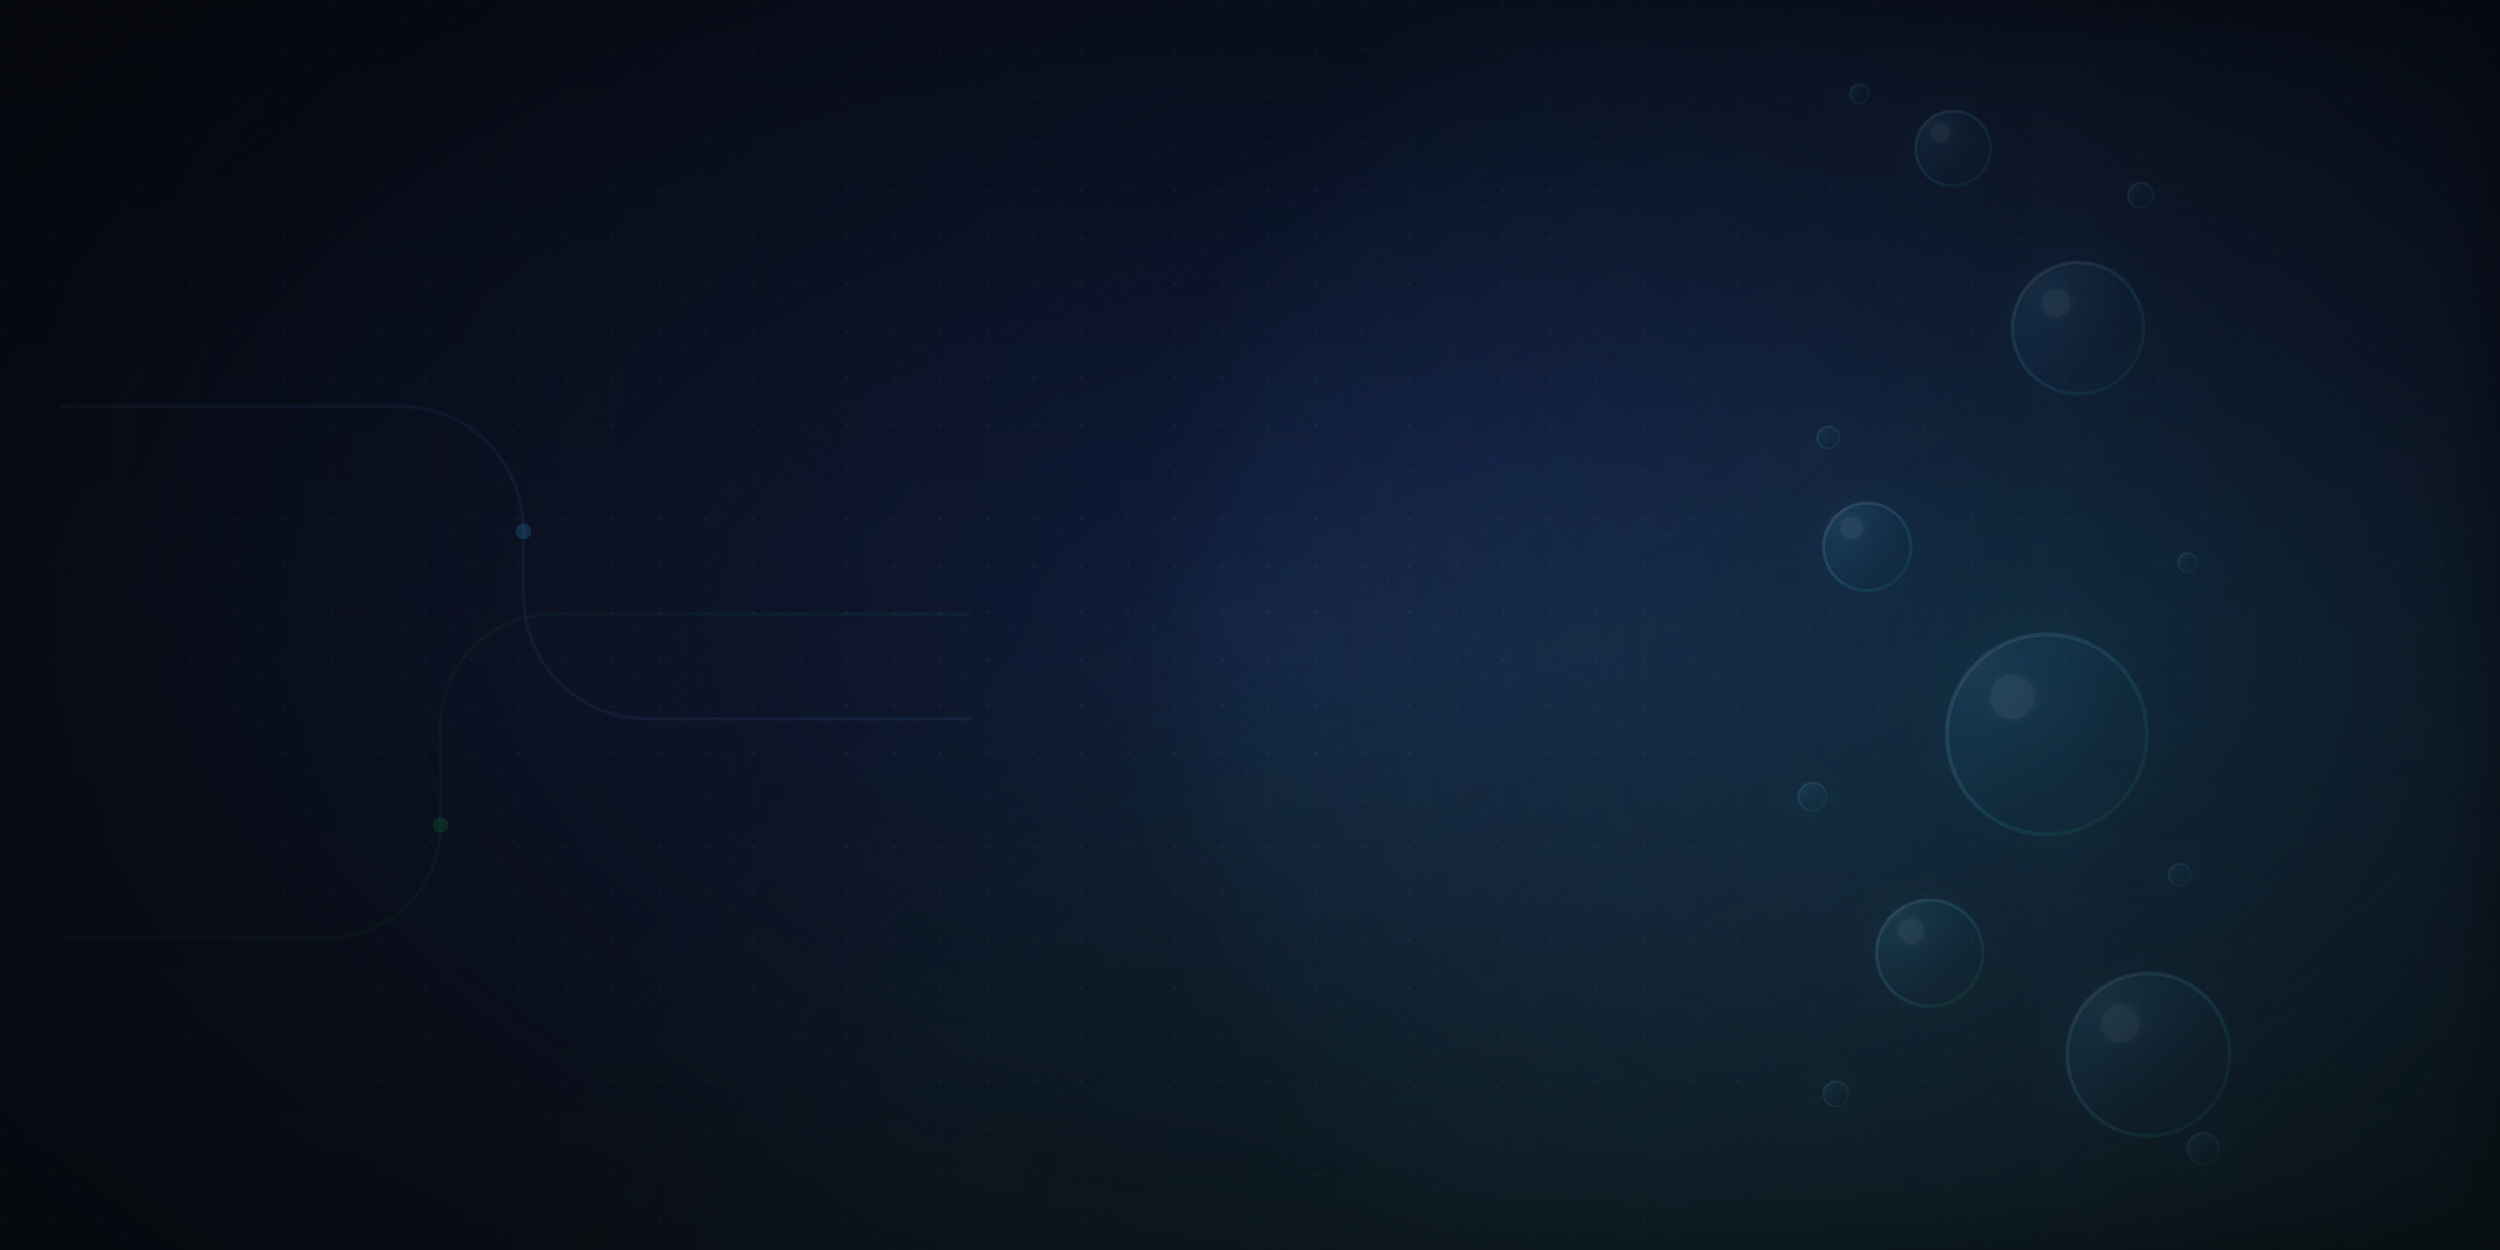
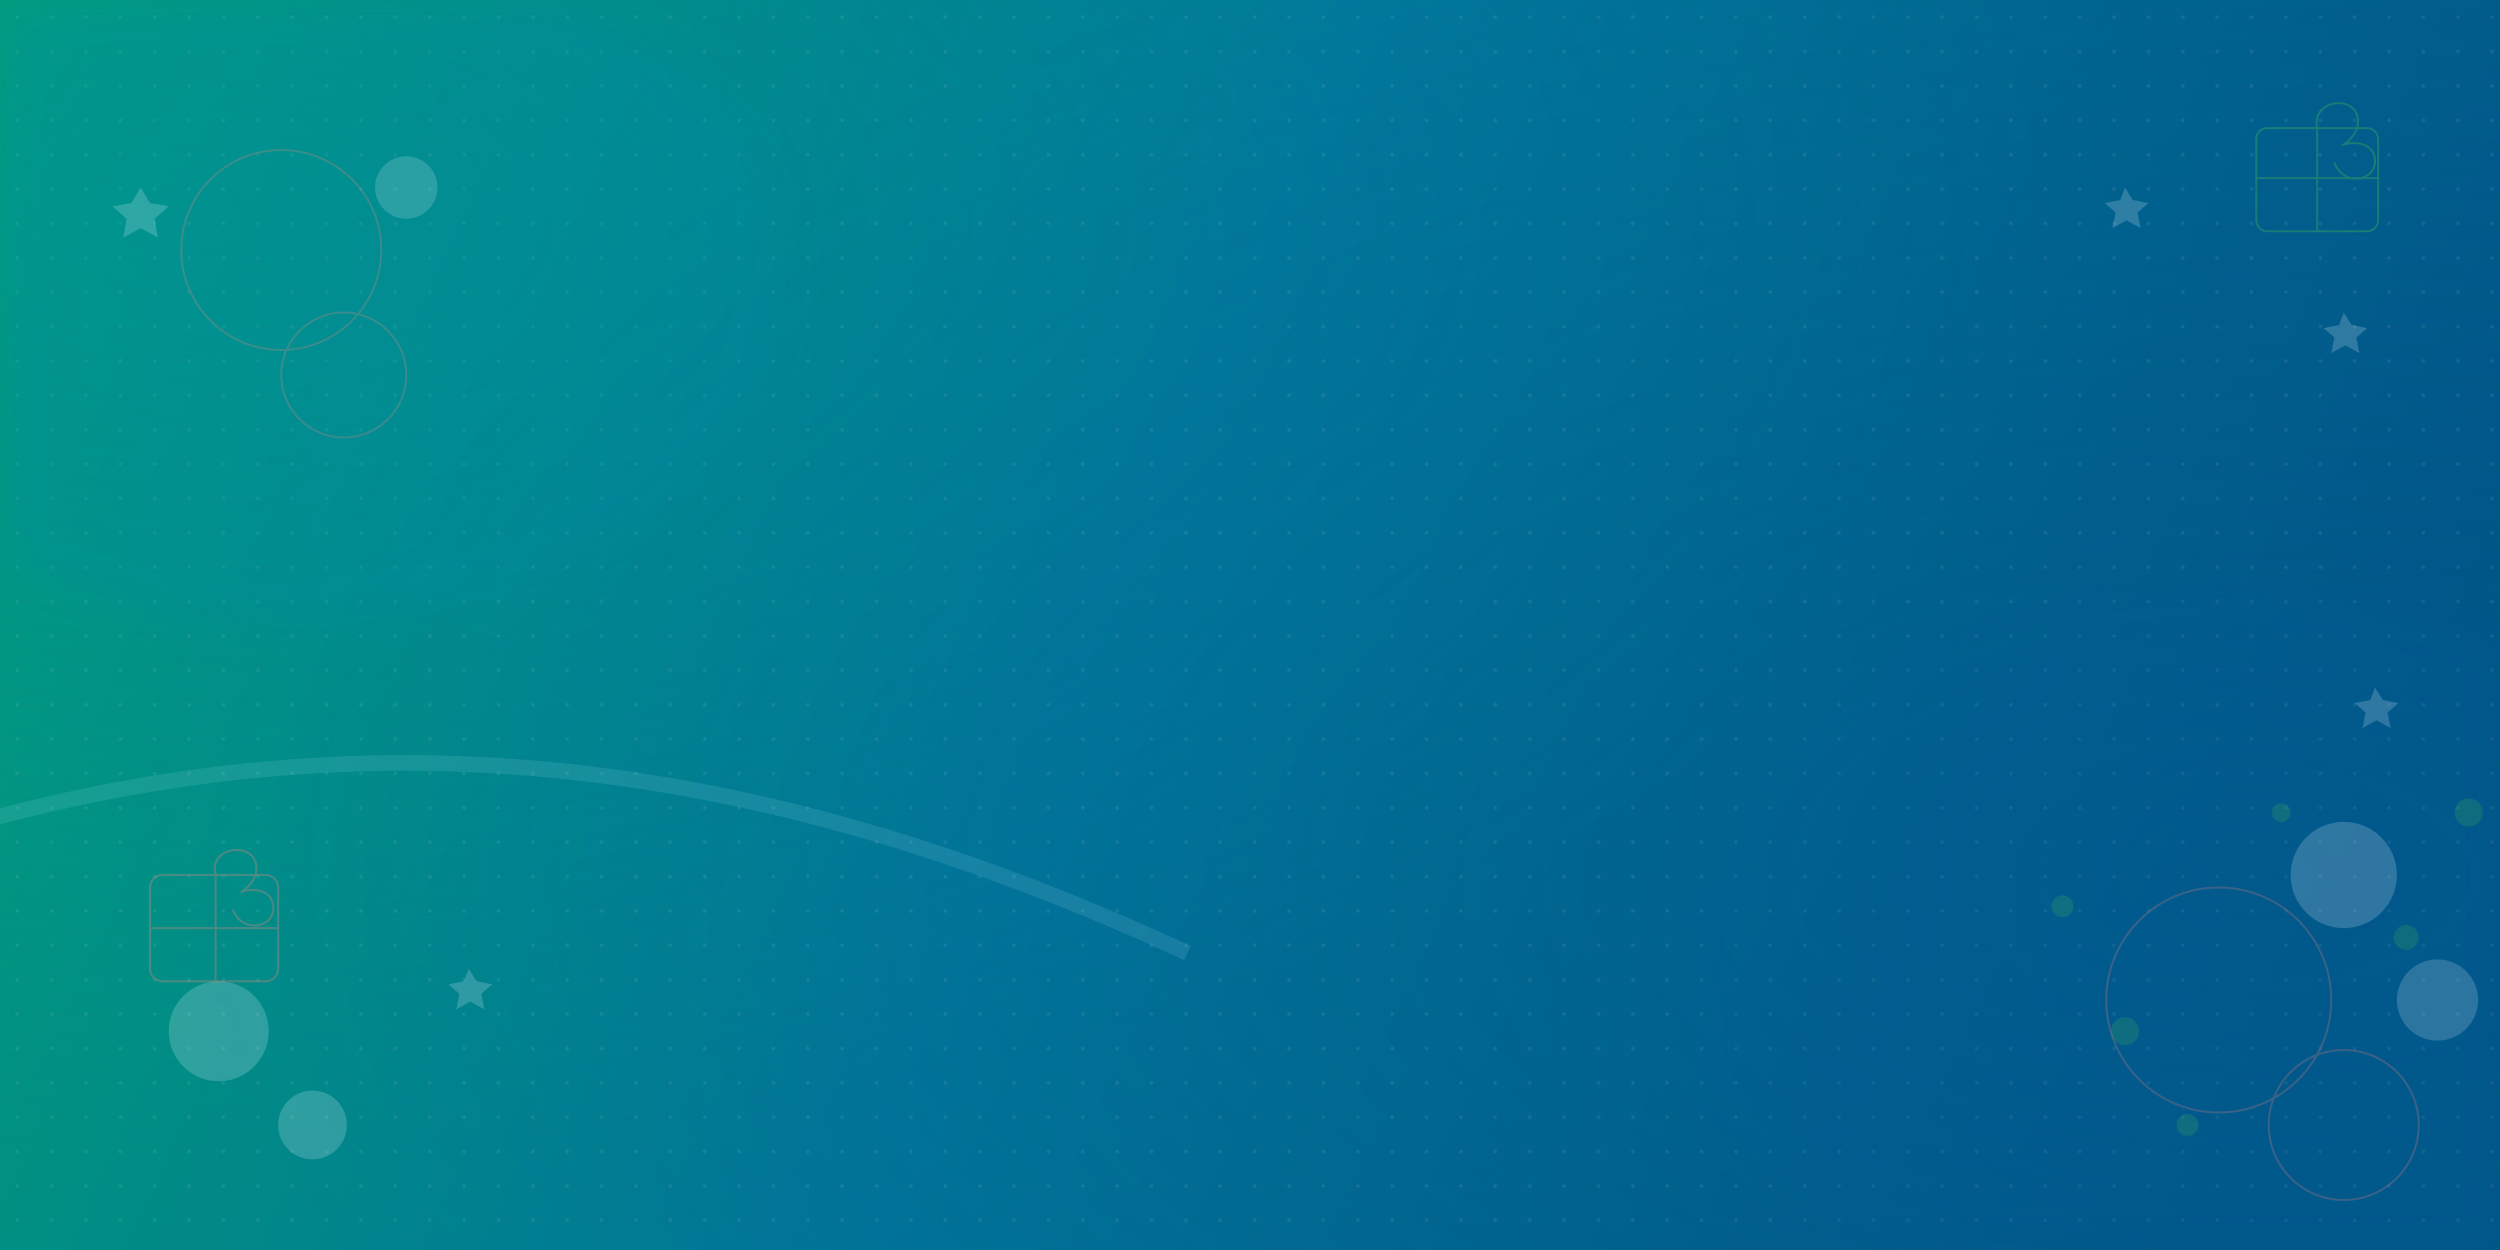
- <svg xmlns="http://www.w3.org/2000/svg" width="1600" height="800" viewBox="0 0 1600 800" preserveAspectRatio="xMidYMid slice" fill="none" role="img" aria-label="Unified dark parallax background with bubbles rising on the right">
+ <svg xmlns="http://www.w3.org/2000/svg" width="1600" height="800" viewBox="0 0 1600 800" preserveAspectRatio="xMidYMid slice" fill="none" role="img" aria-label="Festive dark parallax background with right-side sparkles and gifts">
  <defs>
-     <linearGradient id="base" x1="0" y1="0" x2="0" y2="800" gradientUnits="userSpaceOnUse">
-       <stop offset="0" stop-color="#0B1220" />
-       <stop offset="0.55" stop-color="#0F172A" />
-       <stop offset="1" stop-color="#111827" />
+     <linearGradient id="bg" x1="0%" y1="0%" x2="100%" y2="0%" gradientUnits="userSpaceOnUse" gradientTransform="rotate(25 0.5 0.5)">
+       <stop offset="0%" stop-color="#00B97F" />
+       <stop offset="50%" stop-color="#0087AD" />
+       <stop offset="100%" stop-color="#006199" />
    </linearGradient>
-     <radialGradient id="washBlue" cx="0" cy="0" r="1" gradientUnits="userSpaceOnUse" gradientTransform="translate(980 300) scale(980 620)">
-       <stop offset="0" stop-color="#1D4ED8" stop-opacity="0.18" />
-       <stop offset="0.6" stop-color="#1E3A8A" stop-opacity="0.12" />
-       <stop offset="1" stop-color="#1D4ED8" stop-opacity="0" />
+     <radialGradient id="glowL" cx="0.08" cy="0.18" r="0.74">
+       <stop offset="0%" stop-color="#009CC7" stop-opacity="0.28" />
+       <stop offset="100%" stop-color="#009CC7" stop-opacity="0" />
    </radialGradient>
-     <radialGradient id="washGreen" cx="0" cy="0" r="1" gradientUnits="userSpaceOnUse" gradientTransform="translate(1180 760) rotate(-10) scale(900 520)">
-       <stop offset="0" stop-color="#22C55E" stop-opacity="0.10" />
-       <stop offset="0.7" stop-color="#22C55E" stop-opacity="0.05" />
-       <stop offset="1" stop-color="#22C55E" stop-opacity="0" />
+     <radialGradient id="glowR" cx="0.9" cy="0.7" r="0.82">
+       <stop offset="0%" stop-color="#006199" stop-opacity="0.26" />
+       <stop offset="100%" stop-color="#006199" stop-opacity="0" />
    </radialGradient>
-     <radialGradient id="columnGlowR" cx="0" cy="0" r="1" gradientUnits="userSpaceOnUse" gradientTransform="translate(1320 420) scale(720 620)">
-       <stop offset="0" stop-color="#38BDF8" stop-opacity="0.18" />
-       <stop offset="0.55" stop-color="#60A5FA" stop-opacity="0.09" />
-       <stop offset="1" stop-color="#38BDF8" stop-opacity="0" />
-     </radialGradient>
-     <radialGradient id="bubbleFill" cx="0" cy="0" r="1" gradientUnits="objectBoundingBox">
-       <stop offset="0" stop-color="#F8FAFC" stop-opacity="0.20" />
-       <stop offset="0.35" stop-color="#38BDF8" stop-opacity="0.16" />
-       <stop offset="1" stop-color="#38BDF8" stop-opacity="0.02" />
-     </radialGradient>
-     <linearGradient id="bubbleStroke" x1="0" y1="0" x2="1" y2="1" gradientUnits="objectBoundingBox">
-       <stop offset="0" stop-color="#CBD5F5" stop-opacity="0.30" />
-       <stop offset="0.55" stop-color="#38BDF8" stop-opacity="0.36" />
-       <stop offset="1" stop-color="#22C55E" stop-opacity="0.16" />
-     </linearGradient>
-     <pattern id="microDots" width="30" height="30" patternUnits="userSpaceOnUse">
-       <circle cx="2" cy="2" r="1.1" fill="#F8FAFC" opacity="0.06" />
-       <circle cx="18" cy="12" r="0.9" fill="#F8FAFC" opacity="0.045" />
+     <pattern id="micro" width="22" height="22" patternUnits="userSpaceOnUse">
+       <circle cx="11" cy="11" r="1.2" fill="#FFFFFF" opacity="0.1" />
    </pattern>
-     <radialGradient id="vignette" cx="0" cy="0" r="1" gradientUnits="userSpaceOnUse" gradientTransform="translate(800 400) scale(980 600)">
-       <stop offset="0" stop-color="#000000" stop-opacity="0" />
-       <stop offset="1" stop-color="#000000" stop-opacity="0.58" />
-     </radialGradient>
-     <filter id="blur26" x="-50%" y="-50%" width="200%" height="200%" color-interpolation-filters="sRGB">
-       <feGaussianBlur stdDeviation="26" />
+     <filter id="blur14" x="-20%" y="-20%" width="140%" height="140%">
+       <feGaussianBlur stdDeviation="14" />
    </filter>
-     <filter id="bubbleSoft" x="-80%" y="-80%" width="260%" height="260%" color-interpolation-filters="sRGB">
-       <feGaussianBlur stdDeviation="2.2" result="b" />
-       <feMerge>
-         <feMergeNode in="b" />
-         <feMergeNode in="SourceGraphic" />
-       </feMerge>
-     </filter>
-     <filter id="glow" x="-80%" y="-80%" width="260%" height="260%" color-interpolation-filters="sRGB">
-       <feGaussianBlur stdDeviation="10" result="g" />
-       <feColorMatrix in="g" type="matrix" values="1 0 0 0 0                 0 1 0 0 0                 0 0 1 0 0                 0 0 0 0.52 0" result="ga" />
-       <feMerge>
-         <feMergeNode in="ga" />
-         <feMergeNode in="SourceGraphic" />
-       </feMerge>
-     </filter>
-     <filter id="grain" x="-20%" y="-20%" width="140%" height="140%">
-       <feTurbulence type="fractalNoise" baseFrequency="0.85" numOctaves="2" stitchTiles="stitch" result="n" />
-       <feColorMatrix type="matrix" in="n" values="0 0 0 0 0                 0 0 0 0 0                 0 0 0 0 0                 0 0 0 0.16 0" result="a" />
-       <feBlend in="SourceGraphic" in2="a" mode="overlay" />
+     <filter id="blur10" x="-20%" y="-20%" width="140%" height="140%">
+       <feGaussianBlur stdDeviation="12" />
    </filter>
  </defs>
-   <rect width="1600" height="800" fill="url(#base)" />
-   <rect width="1600" height="800" fill="url(#washBlue)" />
-   <rect width="1600" height="800" fill="url(#washGreen)" />
-   <rect width="1600" height="800" fill="url(#microDots)" opacity="0.75" />
-   <g id="parallax-back">
-     <ellipse cx="1320" cy="430" rx="560" ry="560" fill="url(#columnGlowR)" filter="url(#blur26)" />
-     <path d="M1330 840C1350 740 1300 650 1320 560C1340 470 1300 390 1315 300C1330 210 1300 150 1315 40" stroke="#38BDF8" stroke-opacity="0.10" stroke-width="12" filter="url(#blur26)" />
+   <rect width="1600" height="800" fill="url(#bg)" />
+   <rect width="1600" height="800" fill="url(#glowL)" />
+   <rect width="1600" height="800" fill="url(#glowR)" />
+   <rect width="1600" height="800" fill="url(#micro)" />
+   <rect width="1600" height="800" fill="#04121C" opacity="0.14" />
+   <g id="parallax-back" opacity="0.86">
+     <ellipse cx="180" cy="180" rx="320" ry="220" fill="#0087AD" opacity="0.24" filter="url(#blur14)" />
+     <ellipse cx="1420" cy="620" rx="340" ry="240" fill="#006199" opacity="0.22" filter="url(#blur10)" />
+     <path d="M-60 540 C 220 450, 480 480, 760 610" fill="none" stroke="#BFE9FF" stroke-width="10" opacity="0.14" />
  </g>
-   <g id="parallax-bubbles" filter="url(#glow)">
-     <g transform="translate(1375 675)">
-       <circle cx="0" cy="0" r="52" fill="url(#bubbleFill)" opacity="0.78" />
-       <circle cx="0" cy="0" r="52" fill="none" stroke="url(#bubbleStroke)" stroke-width="2.4" opacity="0.70" />
-       <circle cx="-18" cy="-20" r="12" fill="#F8FAFC" opacity="0.10" filter="url(#bubbleSoft)" />
+   <g id="parallax-mid">
+     <g stroke="#FF8479" stroke-width="1.3" fill="none" opacity="0.22">
+       <circle cx="180" cy="160" r="64" />
+       <circle cx="220" cy="240" r="40" />
+       <circle cx="1420" cy="640" r="72" />
+       <circle cx="1500" cy="720" r="48" />
    </g>
-     <g transform="translate(1235 610)">
-       <circle cx="0" cy="0" r="34" fill="url(#bubbleFill)" opacity="0.82" />
-       <circle cx="0" cy="0" r="34" fill="none" stroke="url(#bubbleStroke)" stroke-width="2.1" opacity="0.70" />
-       <circle cx="-12" cy="-14" r="8" fill="#F8FAFC" opacity="0.10" filter="url(#bubbleSoft)" />
-     </g>
-     <g transform="translate(1310 470)">
-       <circle cx="0" cy="0" r="64" fill="url(#bubbleFill)" opacity="0.70" />
-       <circle cx="0" cy="0" r="64" fill="none" stroke="url(#bubbleStroke)" stroke-width="2.6" opacity="0.65" />
-       <circle cx="-22" cy="-24" r="14" fill="#F8FAFC" opacity="0.10" filter="url(#bubbleSoft)" />
-     </g>
-     <g transform="translate(1195 350)">
-       <circle cx="0" cy="0" r="28" fill="url(#bubbleFill)" opacity="0.80" />
-       <circle cx="0" cy="0" r="28" fill="none" stroke="url(#bubbleStroke)" stroke-width="2.0" opacity="0.68" />
-       <circle cx="-10" cy="-12" r="7" fill="#F8FAFC" opacity="0.10" filter="url(#bubbleSoft)" />
-     </g>
-     <g transform="translate(1330 210)">
-       <circle cx="0" cy="0" r="42" fill="url(#bubbleFill)" opacity="0.72" />
-       <circle cx="0" cy="0" r="42" fill="none" stroke="url(#bubbleStroke)" stroke-width="2.2" opacity="0.62" />
-       <circle cx="-14" cy="-16" r="9" fill="#F8FAFC" opacity="0.10" filter="url(#bubbleSoft)" />
-     </g>
-     <g transform="translate(1250 95)">
-       <circle cx="0" cy="0" r="24" fill="url(#bubbleFill)" opacity="0.72" />
-       <circle cx="0" cy="0" r="24" fill="none" stroke="url(#bubbleStroke)" stroke-width="1.9" opacity="0.60" />
-       <circle cx="-8" cy="-10" r="6" fill="#F8FAFC" opacity="0.10" filter="url(#bubbleSoft)" />
-     </g>
-     <g opacity="0.75">
-       <g transform="translate(1410 735)">
-         <circle cx="0" cy="0" r="10" fill="url(#bubbleFill)" />
-         <circle cx="0" cy="0" r="10" fill="none" stroke="url(#bubbleStroke)" stroke-width="1.5" opacity="0.7" />
-       </g>
-       <g transform="translate(1175 700)">
-         <circle cx="0" cy="0" r="8" fill="url(#bubbleFill)" />
-         <circle cx="0" cy="0" r="8" fill="none" stroke="url(#bubbleStroke)" stroke-width="1.4" opacity="0.7" />
-       </g>
-       <g transform="translate(1395 560)">
-         <circle cx="0" cy="0" r="7" fill="url(#bubbleFill)" />
-         <circle cx="0" cy="0" r="7" fill="none" stroke="url(#bubbleStroke)" stroke-width="1.3" opacity="0.7" />
-       </g>
-       <g transform="translate(1160 510)">
-         <circle cx="0" cy="0" r="9" fill="url(#bubbleFill)" />
-         <circle cx="0" cy="0" r="9" fill="none" stroke="url(#bubbleStroke)" stroke-width="1.4" opacity="0.7" />
-       </g>
-       <g transform="translate(1400 360)">
-         <circle cx="0" cy="0" r="6" fill="url(#bubbleFill)" />
-         <circle cx="0" cy="0" r="6" fill="none" stroke="url(#bubbleStroke)" stroke-width="1.2" opacity="0.7" />
-       </g>
-       <g transform="translate(1170 280)">
-         <circle cx="0" cy="0" r="7" fill="url(#bubbleFill)" />
-         <circle cx="0" cy="0" r="7" fill="none" stroke="url(#bubbleStroke)" stroke-width="1.3" opacity="0.7" />
-       </g>
-       <g transform="translate(1370 125)">
-         <circle cx="0" cy="0" r="8" fill="url(#bubbleFill)" />
-         <circle cx="0" cy="0" r="8" fill="none" stroke="url(#bubbleStroke)" stroke-width="1.4" opacity="0.7" />
-       </g>
-       <g transform="translate(1190 60)">
-         <circle cx="0" cy="0" r="6" fill="url(#bubbleFill)" />
-         <circle cx="0" cy="0" r="6" fill="none" stroke="url(#bubbleStroke)" stroke-width="1.2" opacity="0.7" />
-       </g>
+     <g fill="#E6F4FF">
+       <circle cx="1500" cy="560" r="34" opacity="0.2" />
+       <circle cx="1560" cy="640" r="26" opacity="0.19" />
+       <circle cx="140" cy="660" r="32" opacity="0.2" />
+       <circle cx="200" cy="720" r="22" opacity="0.2" />
+       <circle cx="260" cy="120" r="20" opacity="0.18" />
    </g>
  </g>
-   <g id="parallax-front" opacity="0.9">
-     <path d="M40 260H255C300 260 335 295 335 340V380C335 425 370 460 415 460H620" stroke="#60A5FA" stroke-opacity="0.12" stroke-width="2.2" stroke-linecap="round" />
-     <path d="M40 600H210C250 600 282 568 282 528V465C282 425 314 393 354 393H620" stroke="#22C55E" stroke-opacity="0.09" stroke-width="2.2" stroke-linecap="round" />
-     <circle cx="335" cy="340" r="5" fill="#38BDF8" opacity="0.30" />
-     <circle cx="282" cy="528" r="5" fill="#22C55E" opacity="0.26" />
-   </g>
-   <rect width="1600" height="800" fill="url(#vignette)" />
-   <g filter="url(#grain)">
-     <rect width="1600" height="800" fill="transparent" />
+   <g id="parallax-front">
+     <g fill="#E6F4FF" opacity="0.2">
+       <path d="M90 120 l6 10 12 2-9 8 2 12-11-6-11 6 2-12-9-8 12-2z" />
+       <path d="M300 620 l5 8 10 2-7 6 2 10-9-5-9 5 2-10-7-6 10-2z" />
+       <path d="M1500 200 l5 8 10 2-7 6 2 10-9-5-9 5 2-10-7-6 10-2z" />
+       <path d="M1360 120 l5 8 10 2-7 6 2 10-9-5-9 5 2-10-7-6 10-2z" />
+       <path d="M1520 440 l5 8 10 2-7 6 2 10-9-5-9 5 2-10-7-6 10-2z" />
+     </g>
+     <g stroke="#5BDB3B" stroke-width="1.25" fill="none" opacity="0.25">
+       <rect x="1444" y="82" width="78" height="66" rx="7" />
+       <path d="M1444 114h78" />
+       <path d="M1483 82v66" />
+       <path d="M1483 82c-4-18 24-22 26-6 1 6-3 13-10 17 7-3 20-2 21 9 1 14-20 18-26 2" />
+     </g>
+     <g stroke="#FF8479" stroke-width="1.35" fill="none" opacity="0.28">
+       <rect x="96" y="560" width="82" height="68" rx="8" />
+       <path d="M96 594h82" />
+       <path d="M138 560v68" />
+       <path d="M138 560c-5-18 24-22 26-6 1 6-3 13-10 17 7-3 20-2 21 9 1 14-20 18-26 2" />
+     </g>
+     <g fill="#5BDB3B" opacity="0.16">
+       <circle cx="1320" cy="580" r="7" />
+       <circle cx="1360" cy="660" r="9" />
+       <circle cx="1460" cy="520" r="6" />
+       <circle cx="1540" cy="600" r="8" />
+       <circle cx="1580" cy="520" r="9" />
+       <circle cx="1400" cy="720" r="7" />
+     </g>
  </g>
</svg>
